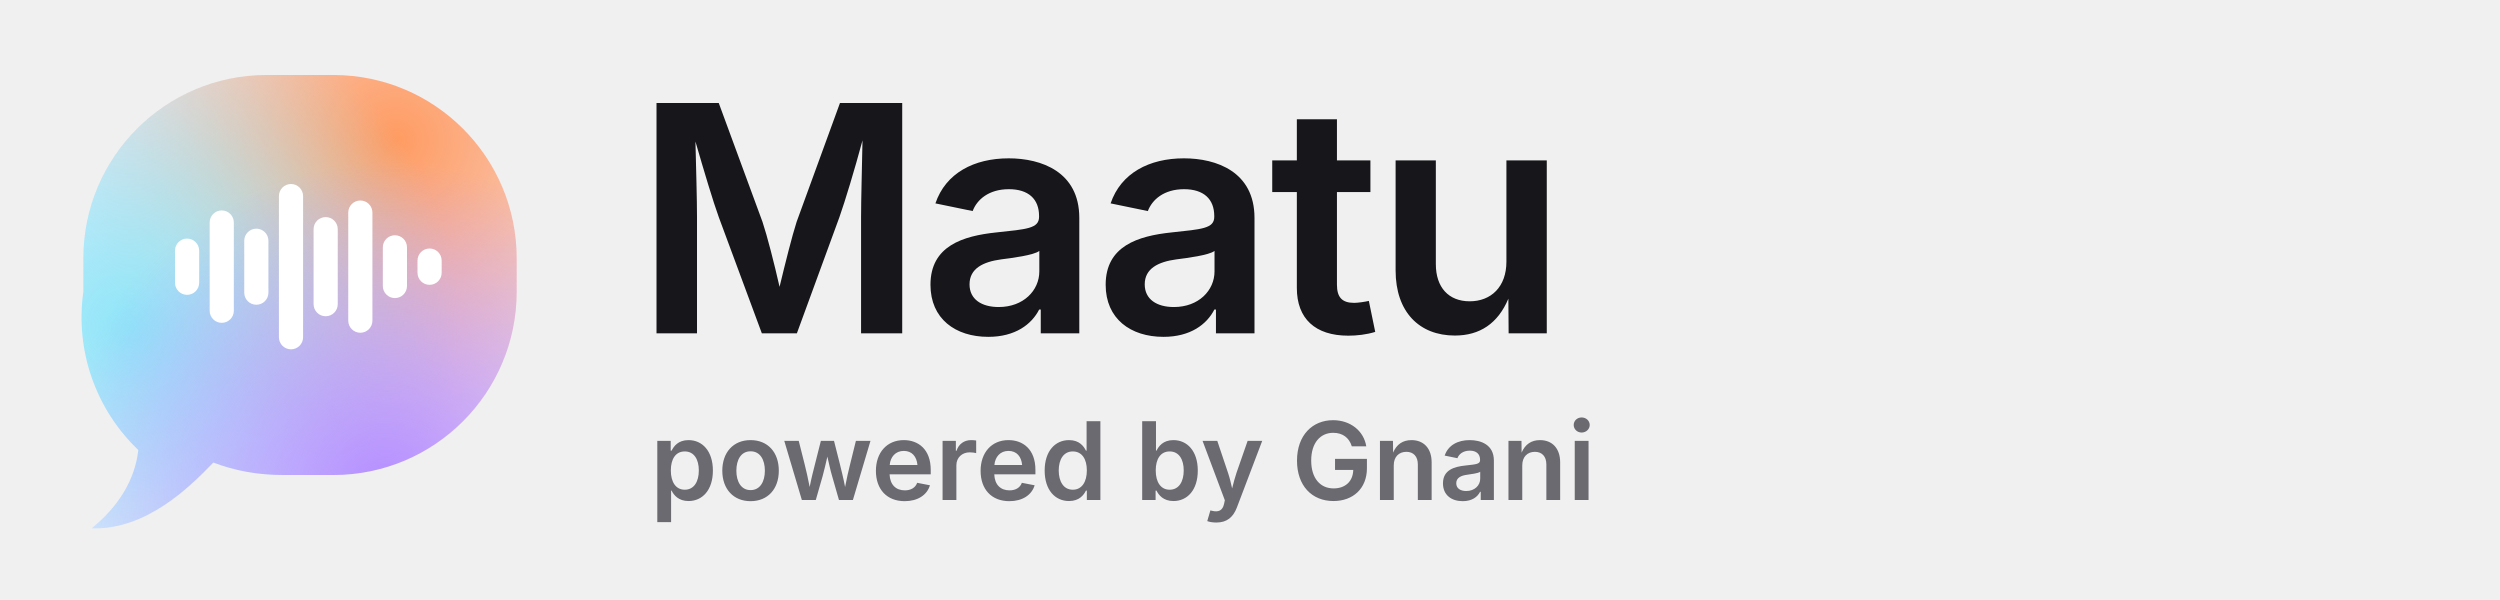
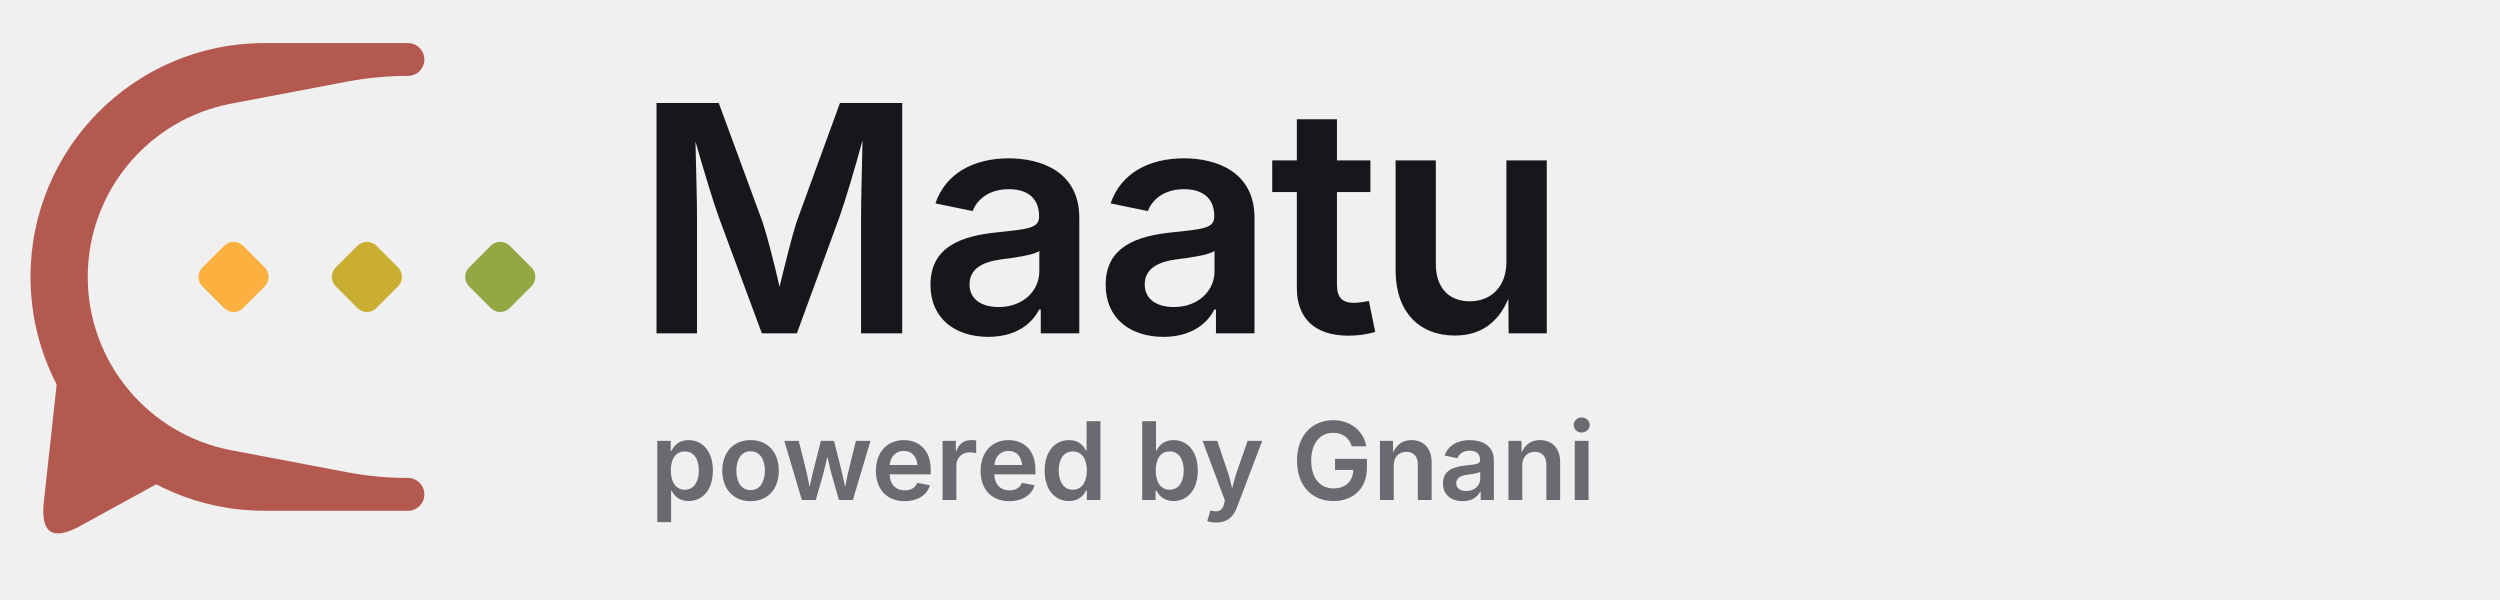
<svg xmlns="http://www.w3.org/2000/svg" viewBox="0 0 300 72" width="300" height="72">
-   <g transform="translate(4 4)">
-     <defs>
-       <radialGradient id="la" cx="68%" cy="20%" r="62%">
-         <stop offset="0" stop-color="#ff9b61" />
-         <stop offset="1" stop-color="#ff9b61" stop-opacity="0" />
-       </radialGradient>
-       <radialGradient id="lb" cx="18%" cy="55%" r="62%">
-         <stop offset="0" stop-color="#8fe6f8" />
-         <stop offset="1" stop-color="#8fe6f8" stop-opacity="0" />
-       </radialGradient>
-       <radialGradient id="lc" cx="66%" cy="86%" r="62%">
-         <stop offset="0" stop-color="#b48cff" />
-         <stop offset="1" stop-color="#b48cff" stop-opacity="0" />
-       </radialGradient>
-       <clipPath id="lk">
-         <path d="M28 5h8a22 22 0 0 1 22 22v4a22 22 0 0 1 -22 22H30c-3 0-5.8-.5-8.4-1.5C18.8 54.4 13.6 59.6 7 59.4c3.2-2.6 5.2-5.8 5.6-9.4A22 22 0 0 1 6 31v-4a22 22 0 0 1 22 -22Z" />
-       </clipPath>
-     </defs>
-     <g clip-path="url(#lk)">
-       <rect width="64" height="64" fill="#f3eefc" />
-       <rect width="64" height="64" fill="url(#la)" />
-       <rect width="64" height="64" fill="url(#lb)" />
-       <rect width="64" height="64" fill="url(#lc)" />
-     </g>
-     <g fill="#ffffff">
-       <rect x="17.00" y="24.63" width="2.9" height="6.75" rx="1.45" />
-       <rect x="21.16" y="21.25" width="2.9" height="13.49" rx="1.45" />
-       <rect x="25.31" y="23.44" width="2.9" height="9.13" rx="1.45" />
-       <rect x="29.47" y="18.08" width="2.9" height="19.84" rx="1.45" />
-       <rect x="33.63" y="22.05" width="2.9" height="11.90" rx="1.45" />
-       <rect x="37.79" y="20.06" width="2.9" height="15.87" rx="1.45" />
-       <rect x="41.94" y="24.23" width="2.9" height="7.54" rx="1.45" />
-       <rect x="46.10" y="25.82" width="2.9" height="4.36" rx="1.45" />
-     </g>
-   </g>
+   <svg x="2" y="4" width="64" height="64" viewBox="5.85 6.25 52 52">
+     <path d="M22.51 48.54L12.03 54.29Q8 56.5 8.5 51.93L10.44 34.16Z" fill="#b4594f" />
+     <path d="M44 7.2H30A22.8 22.8 0 0 0 30 52.8H44A1.6 1.6 0 0 0 44 49.6Q41 49.6 38 49.03L26.78 46.9A17.2 17.2 0 0 1 26.78 13.1L38 10.97Q41 10.4 44 10.4A1.6 1.6 0 0 0 44 7.2Z" fill="#b4594f" />
+     <rect x="24.2" y="27.2" width="5.6" height="5.6" rx="1.3" transform="rotate(45 27 30)" fill="#fbb040" />
+     <rect x="37.2" y="27.2" width="5.6" height="5.6" rx="1.3" transform="rotate(45 40 30)" fill="#c9ae31" />
+     <rect x="50.2" y="27.2" width="5.6" height="5.6" rx="1.3" transform="rotate(45 53 30)" fill="#93a843" />
+   </svg>
  <text x="76" y="40" font-family="Inter, 'Segoe UI', system-ui, sans-serif" font-size="38" font-weight="600" letter-spacing="-0.8" fill="#17171b">Maatu</text>
  <text x="78" y="60" font-family="Inter, 'Segoe UI', system-ui, sans-serif" font-size="13" font-weight="600" fill="#6b6a70">powered by Gnani</text>
</svg>
